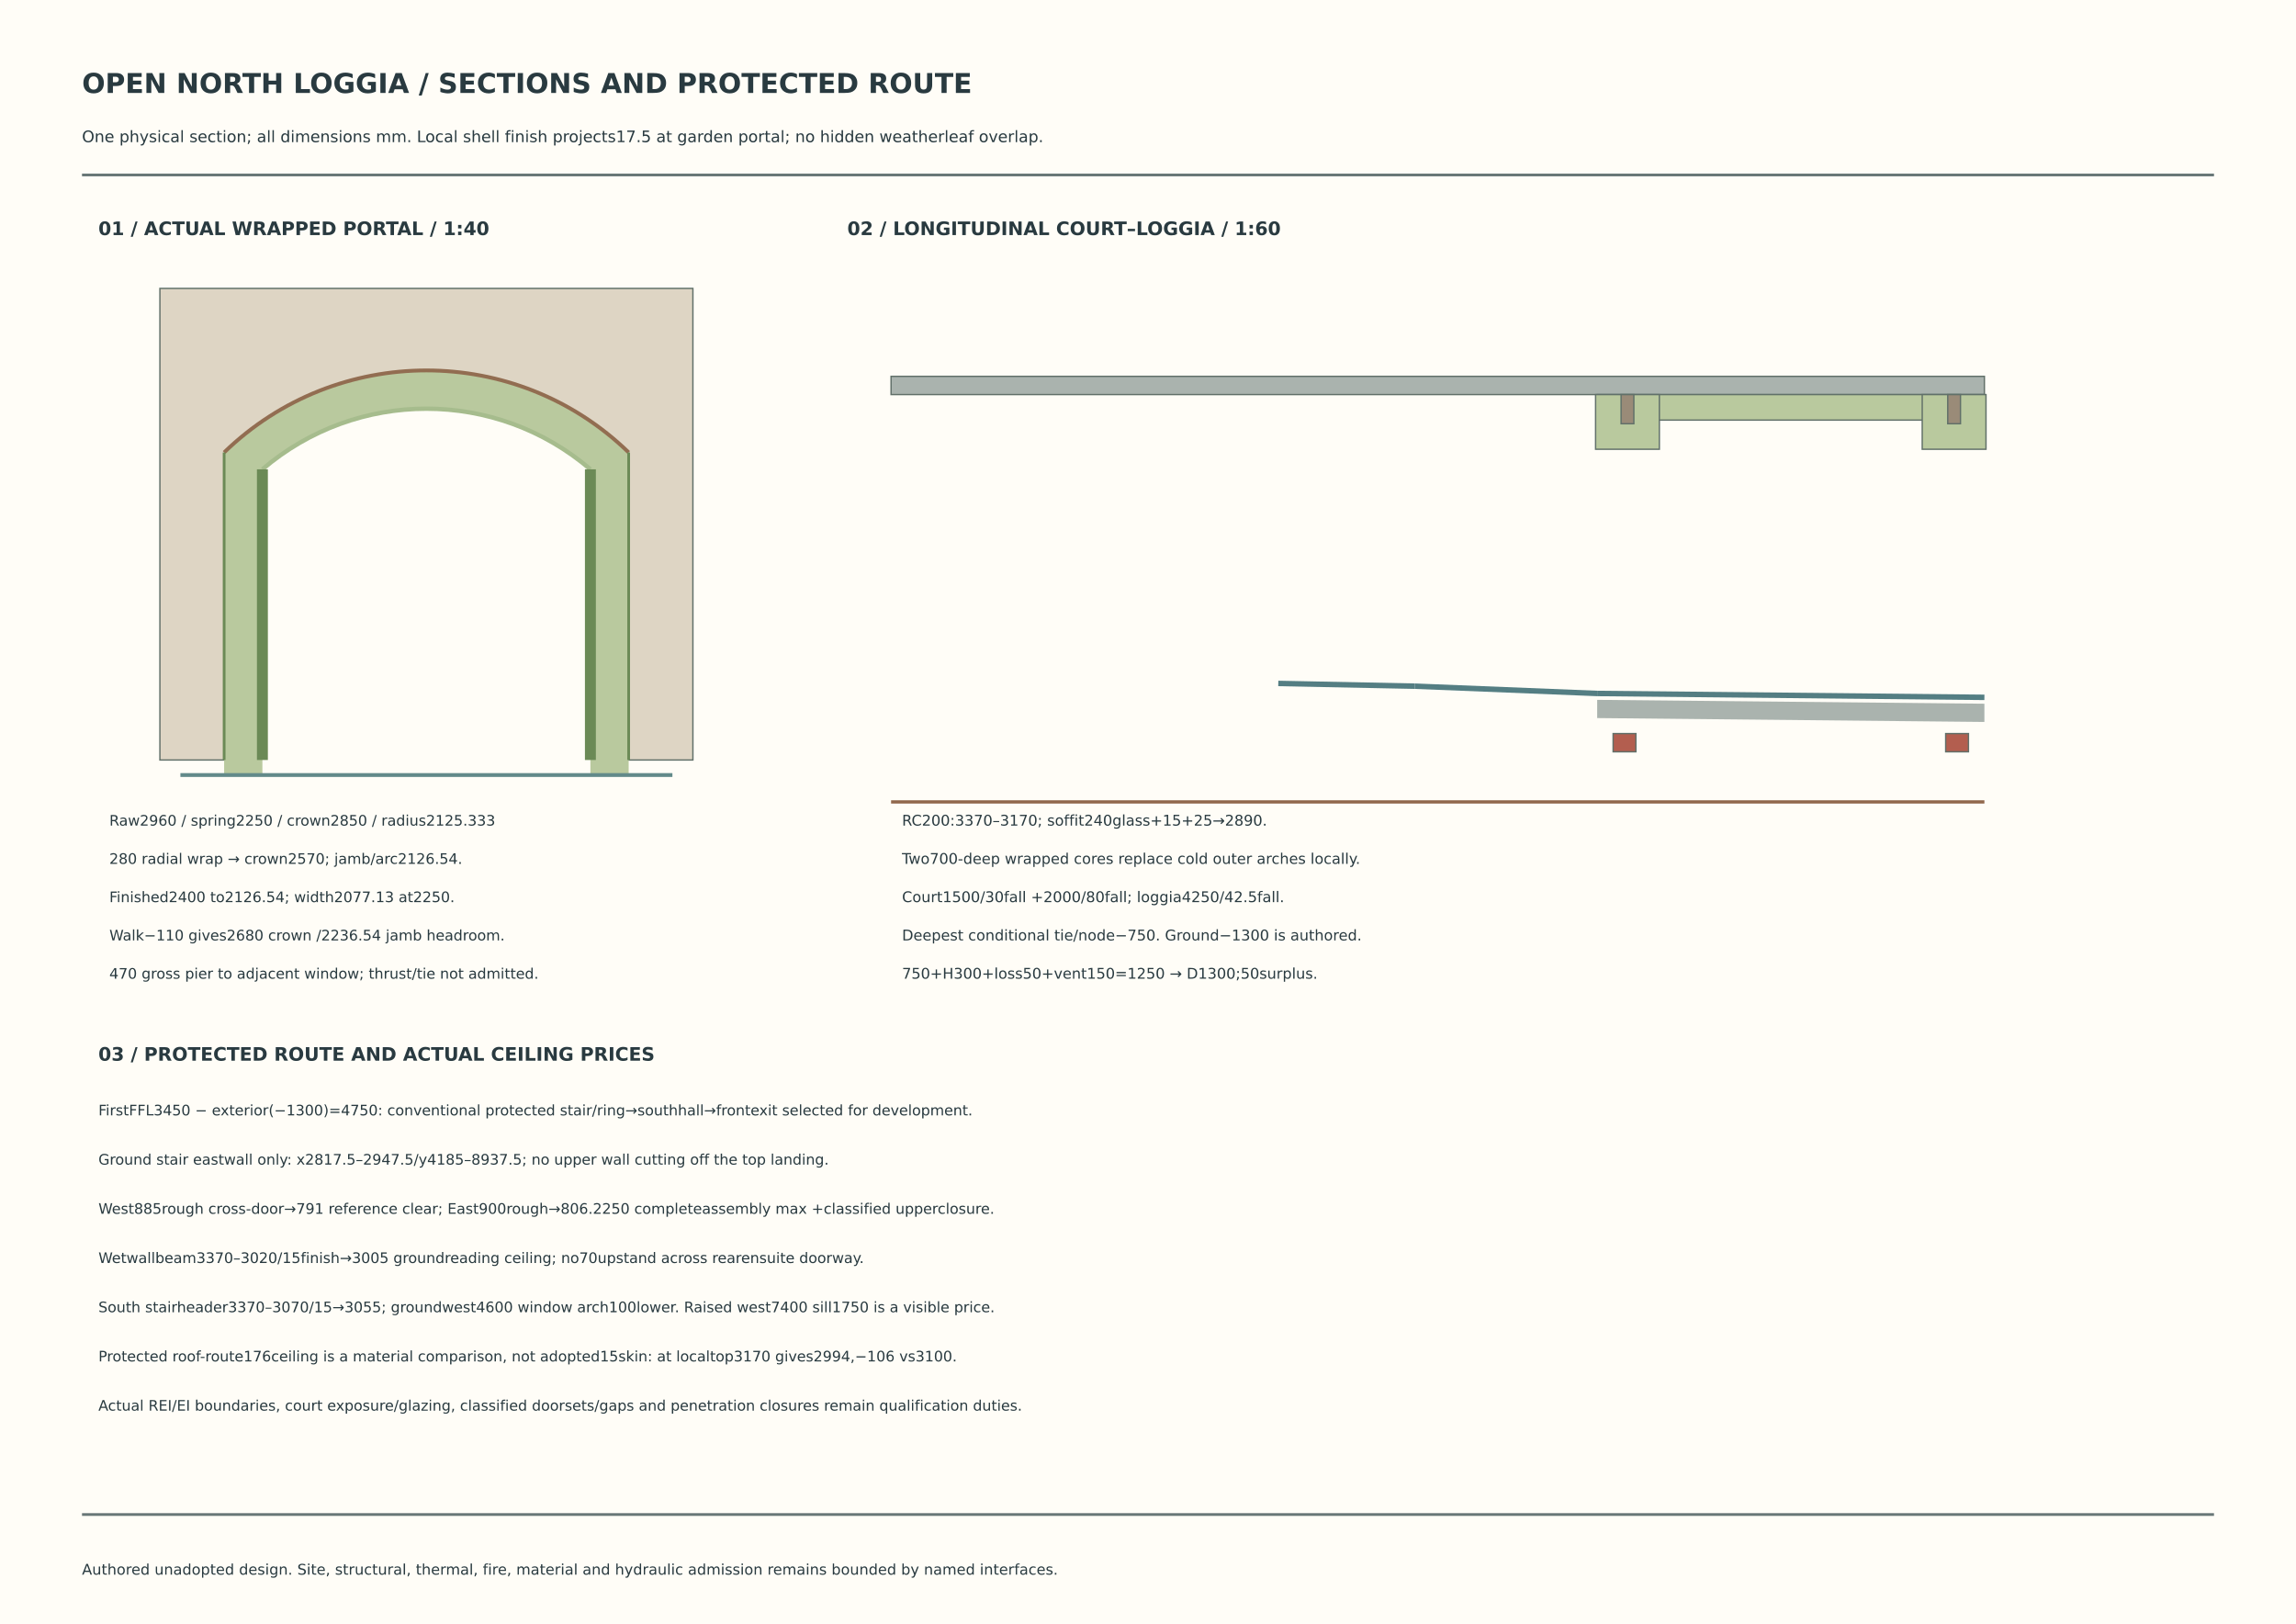
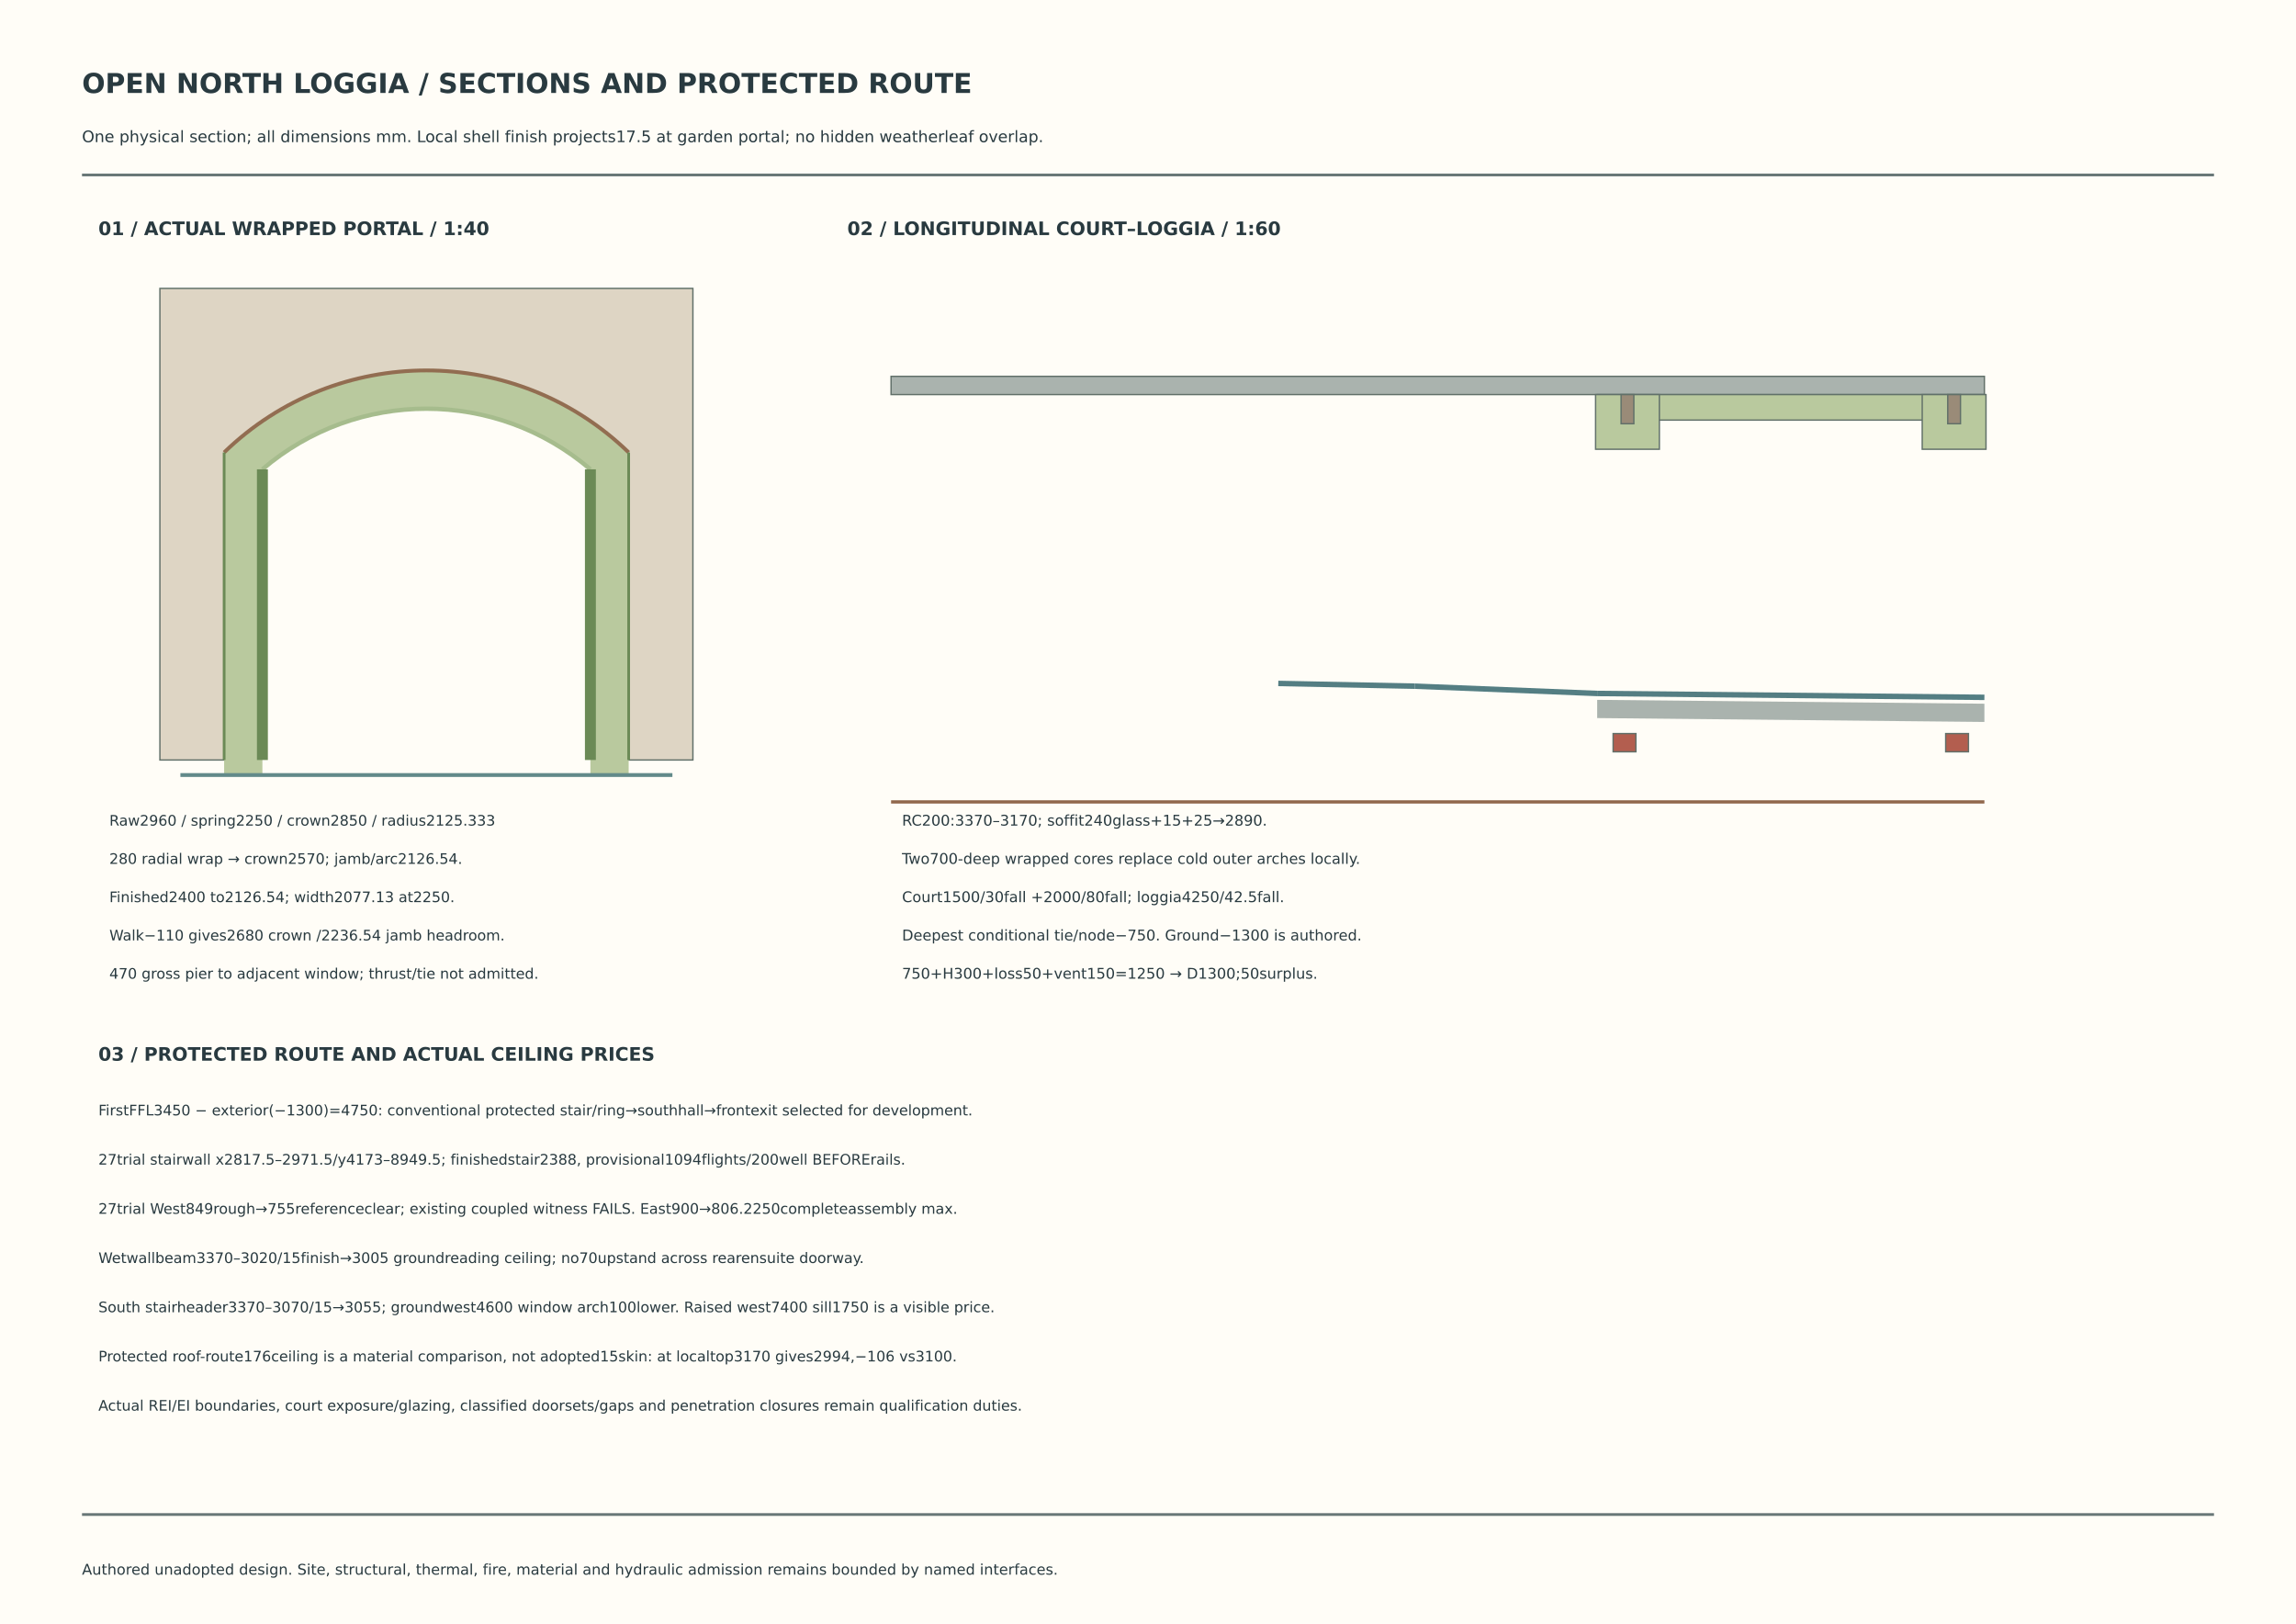
<svg xmlns="http://www.w3.org/2000/svg" width="420mm" height="297mm" viewBox="0 0 420 297" role="img" aria-label="OPEN NORTH LOGGIA / SECTIONS AND PROTECTED ROUTE">
  <rect width="420" height="297" fill="#fffdf7" />
  <text x="15" y="17" font-family="DejaVu Sans,Arial,sans-serif" font-size="5" font-weight="bold" fill="#293a40">OPEN NORTH LOGGIA / SECTIONS AND PROTECTED ROUTE</text>
  <text x="15" y="26" font-family="DejaVu Sans,Arial,sans-serif" font-size="2.9" font-weight="normal" fill="#293a40">One physical section; all dimensions mm. Local shell finish projects17.5 at garden portal; no hidden weatherleaf overlap.</text>
  <path d="M15 32L405 32" stroke="#687777" stroke-width="0.5" fill="none" />
  <text x="18" y="43" font-family="DejaVu Sans,Arial,sans-serif" font-size="3.4" font-weight="bold" fill="#293a40">01 / ACTUAL WRAPPED PORTAL / 1:40</text>
  <rect x="29.25" y="52.75" width="97.5" height="86.25" fill="#ded5c4" stroke="#617069" stroke-width=".25" />
  <path d="M41 82.75 A53.133 53.133 0 0 1 115 82.75L115 141.75L41 141.75Z" fill="#b9c99e" />
  <path d="M48 85.836 A46.133 46.133 0 0 1 108 85.836L108 141.75L48 141.75Z" fill="#fffdf7" />
  <path d="M41 82.75 A53.133 53.133 0 0 1 115 82.75" fill="none" stroke="#926d51" stroke-width=".7" />
  <path d="M48 85.836 A46.133 46.133 0 0 1 108 85.836" fill="none" stroke="#a6bc8d" stroke-width=".8" />
  <path d="M48 139L48 85.836" stroke="#6b8a56" stroke-width="2" fill="none" />
  <path d="M108 139L108 85.836" stroke="#6b8a56" stroke-width="2" fill="none" />
  <path d="M41 139L41 82.75" stroke="#6b8a56" stroke-width="0.5" fill="none" />
  <path d="M115 139L115 82.75" stroke="#6b8a56" stroke-width="0.5" fill="none" />
  <path d="M33 141.75L123 141.75" stroke="#628a8a" stroke-width="0.7" fill="none" />
  <text x="20" y="151" font-family="DejaVu Sans,Arial,sans-serif" font-size="2.65" font-weight="normal" fill="#293a40">Raw2960 / spring2250 / crown2850 / radius2125.333</text>
  <text x="20" y="158" font-family="DejaVu Sans,Arial,sans-serif" font-size="2.65" font-weight="normal" fill="#293a40">280 radial wrap → crown2570; jamb/arc2126.54.</text>
  <text x="20" y="165" font-family="DejaVu Sans,Arial,sans-serif" font-size="2.65" font-weight="normal" fill="#293a40">Finished2400 to2126.54; width2077.13 at2250.</text>
  <text x="20" y="172" font-family="DejaVu Sans,Arial,sans-serif" font-size="2.65" font-weight="normal" fill="#293a40">Walk−110 gives2680 crown /2236.54 jamb headroom.</text>
  <text x="20" y="179" font-family="DejaVu Sans,Arial,sans-serif" font-size="2.65" font-weight="normal" fill="#293a40">470 gross pier to adjacent window; thrust/tie not admitted.</text>
  <text x="155" y="43" font-family="DejaVu Sans,Arial,sans-serif" font-size="3.4" font-weight="bold" fill="#293a40">02 / LONGITUDINAL COURT–LOGGIA / 1:60</text>
  <rect x="163" y="68.833" width="200" height="3.333" fill="#aab3ae" stroke="#617069" stroke-width=".25" />
  <rect x="292.167" y="72.167" width="70.833" height="4.667" fill="#b9c99e" stroke="#617069" stroke-width=".25" />
  <rect x="291.875" y="72.167" width="11.667" height="10" fill="#b9c99e" stroke="#617069" stroke-width=".25" />
  <rect x="296.542" y="72.167" width="2.333" height="5.333" fill="#9a8b78" stroke="#617069" stroke-width=".25" />
  <rect x="351.625" y="72.167" width="11.667" height="10" fill="#b9c99e" stroke="#617069" stroke-width=".25" />
  <rect x="356.292" y="72.167" width="2.333" height="5.333" fill="#9a8b78" stroke="#617069" stroke-width=".25" />
  <path d="M233.833 125L258.833 125.5" stroke="#547e83" stroke-width="1" fill="none" />
  <path d="M258.833 125.5L292.167 126.833" stroke="#547e83" stroke-width="1" fill="none" />
  <path d="M292.167 126.833L363 127.542" stroke="#547e83" stroke-width="1" fill="none" />
  <path d="M163 146.667L363 146.667" stroke="#91684d" stroke-width="0.6" fill="none" />
  <rect x="295.083" y="134.167" width="4.167" height="3.333" fill="#b35e4f" stroke="#617069" stroke-width=".25" />
  <rect x="355.917" y="134.167" width="4.167" height="3.333" fill="#b35e4f" stroke="#617069" stroke-width=".25" />
  <path d="M292.167 128L363 128.708L363 132.042L292.167 131.333Z" fill="#aab3ae" />
  <text x="165" y="151" font-family="DejaVu Sans,Arial,sans-serif" font-size="2.7" font-weight="normal" fill="#293a40">RC200:3370–3170; soffit240glass+15+25→2890.</text>
  <text x="165" y="158" font-family="DejaVu Sans,Arial,sans-serif" font-size="2.7" font-weight="normal" fill="#293a40">Two700-deep wrapped cores replace cold outer arches locally.</text>
  <text x="165" y="165" font-family="DejaVu Sans,Arial,sans-serif" font-size="2.7" font-weight="normal" fill="#293a40">Court1500/30fall +2000/80fall; loggia4250/42.5fall.</text>
  <text x="165" y="172" font-family="DejaVu Sans,Arial,sans-serif" font-size="2.7" font-weight="normal" fill="#293a40">Deepest conditional tie/node−750. Ground−1300 is authored.</text>
  <text x="165" y="179" font-family="DejaVu Sans,Arial,sans-serif" font-size="2.7" font-weight="normal" fill="#293a40">750+H300+loss50+vent150=1250 → D1300;50surplus.</text>
  <text x="18" y="194" font-family="DejaVu Sans,Arial,sans-serif" font-size="3.4" font-weight="bold" fill="#293a40">03 / PROTECTED ROUTE AND ACTUAL CEILING PRICES</text>
  <text x="18" y="204" font-family="DejaVu Sans,Arial,sans-serif" font-size="2.65" font-weight="normal" fill="#293a40">FirstFFL3450 − exterior(−1300)=4750: conventional protected stair/ring→southhall→frontexit selected for development.</text>
-   <text x="18" y="213" font-family="DejaVu Sans,Arial,sans-serif" font-size="2.65" font-weight="normal" fill="#293a40">Ground stair eastwall only: x2817.5–2947.5/y4185–8937.5; no upper wall cutting off the top landing.</text>
-   <text x="18" y="222" font-family="DejaVu Sans,Arial,sans-serif" font-size="2.65" font-weight="normal" fill="#293a40">West885rough cross-door→791 reference clear; East900rough→806.2250 completeassembly max +classified upperclosure.</text>
+   <text x="18" y="213" font-family="DejaVu Sans,Arial,sans-serif" font-size="2.65" font-weight="normal" fill="#293a40">27trial stairwall x2817.5–2971.5/y4173–8949.5; finishedstair2388, provisional1094flights/200well BEFORErails.</text>
+   <text x="18" y="222" font-family="DejaVu Sans,Arial,sans-serif" font-size="2.65" font-weight="normal" fill="#293a40">27trial West849rough→755referenceclear; existing coupled witness FAILS. East900→806.2250completeassembly max.</text>
  <text x="18" y="231" font-family="DejaVu Sans,Arial,sans-serif" font-size="2.65" font-weight="normal" fill="#293a40">Wetwallbeam3370–3020/15finish→3005 groundreading ceiling; no70upstand across rearensuite doorway.</text>
  <text x="18" y="240" font-family="DejaVu Sans,Arial,sans-serif" font-size="2.65" font-weight="normal" fill="#293a40">South stairheader3370–3070/15→3055; groundwest4600 window arch100lower. Raised west7400 sill1750 is a visible price.</text>
  <text x="18" y="249" font-family="DejaVu Sans,Arial,sans-serif" font-size="2.65" font-weight="normal" fill="#293a40">Protected roof-route176ceiling is a material comparison, not adopted15skin: at localtop3170 gives2994,−106 vs3100.</text>
  <text x="18" y="258" font-family="DejaVu Sans,Arial,sans-serif" font-size="2.65" font-weight="normal" fill="#293a40">Actual REI/EI boundaries, court exposure/glazing, classified doorsets/gaps and penetration closures remain qualification duties.</text>
  <path d="M15 277L405 277" stroke="#687777" stroke-width="0.5" fill="none" />
  <text x="15" y="288" font-family="DejaVu Sans,Arial,sans-serif" font-size="2.7" font-weight="normal" fill="#293a40">Authored unadopted design. Site, structural, thermal, fire, material and hydraulic admission remains bounded by named interfaces.</text>
</svg>
